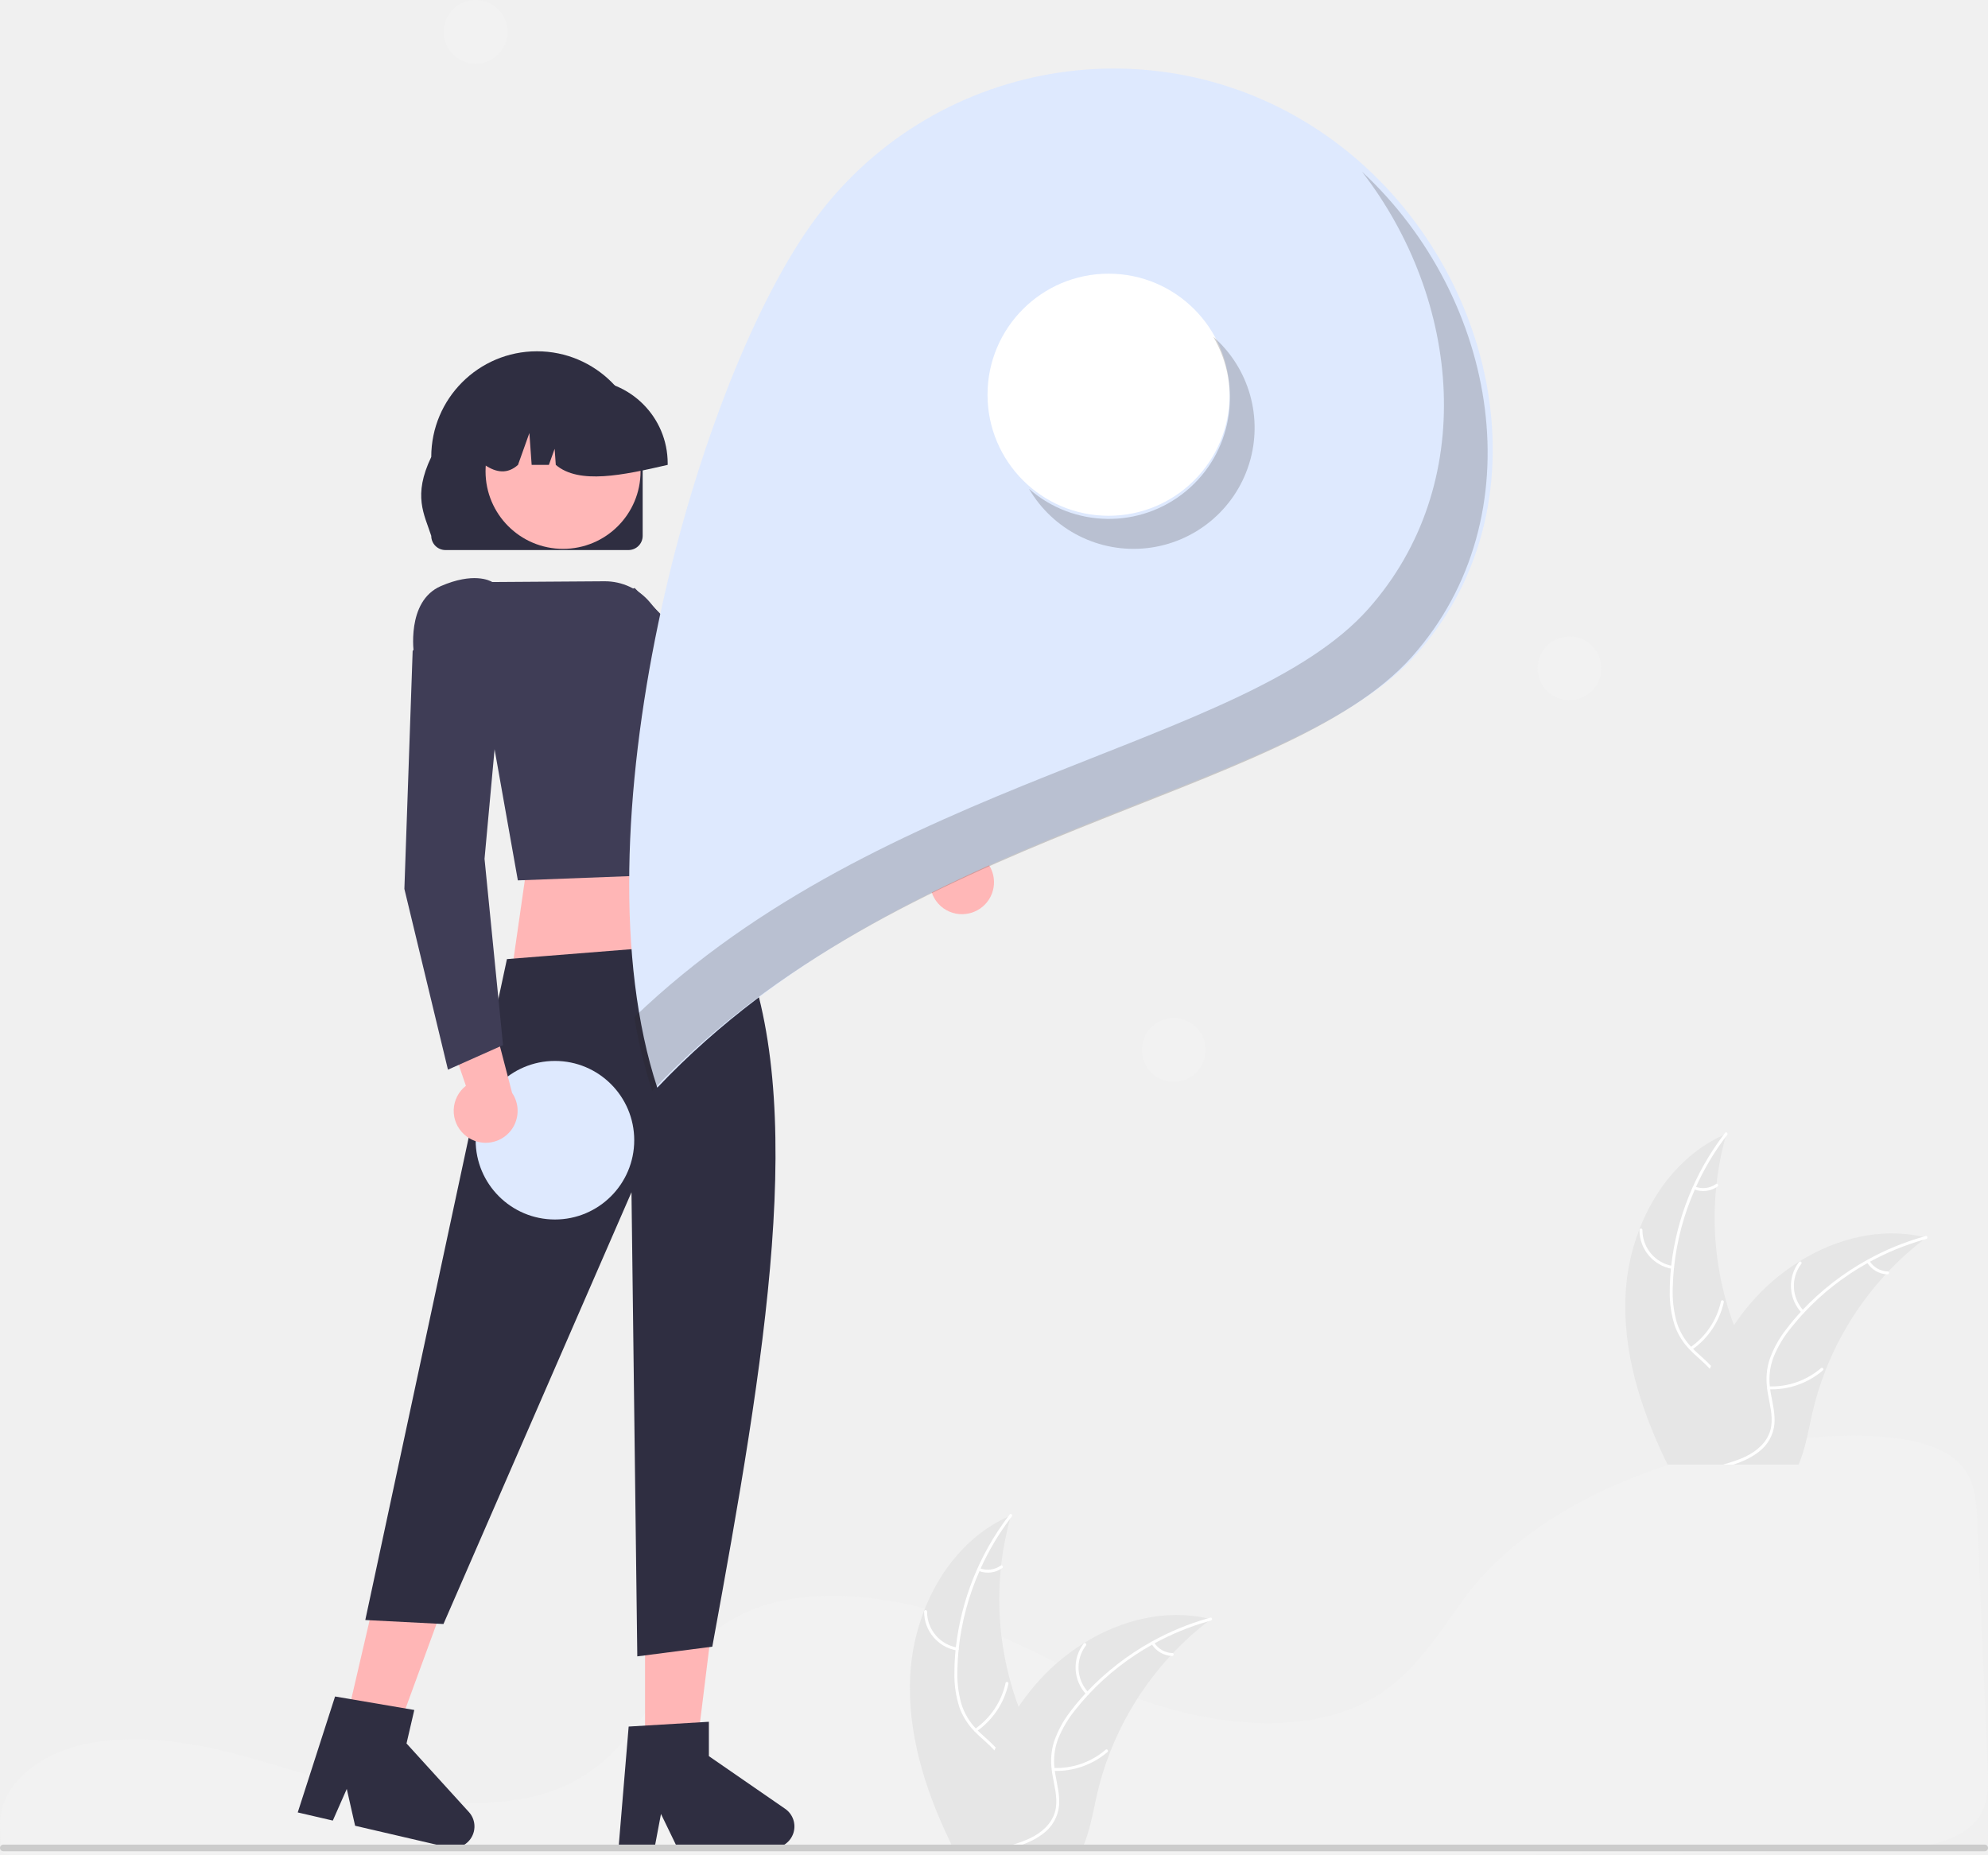
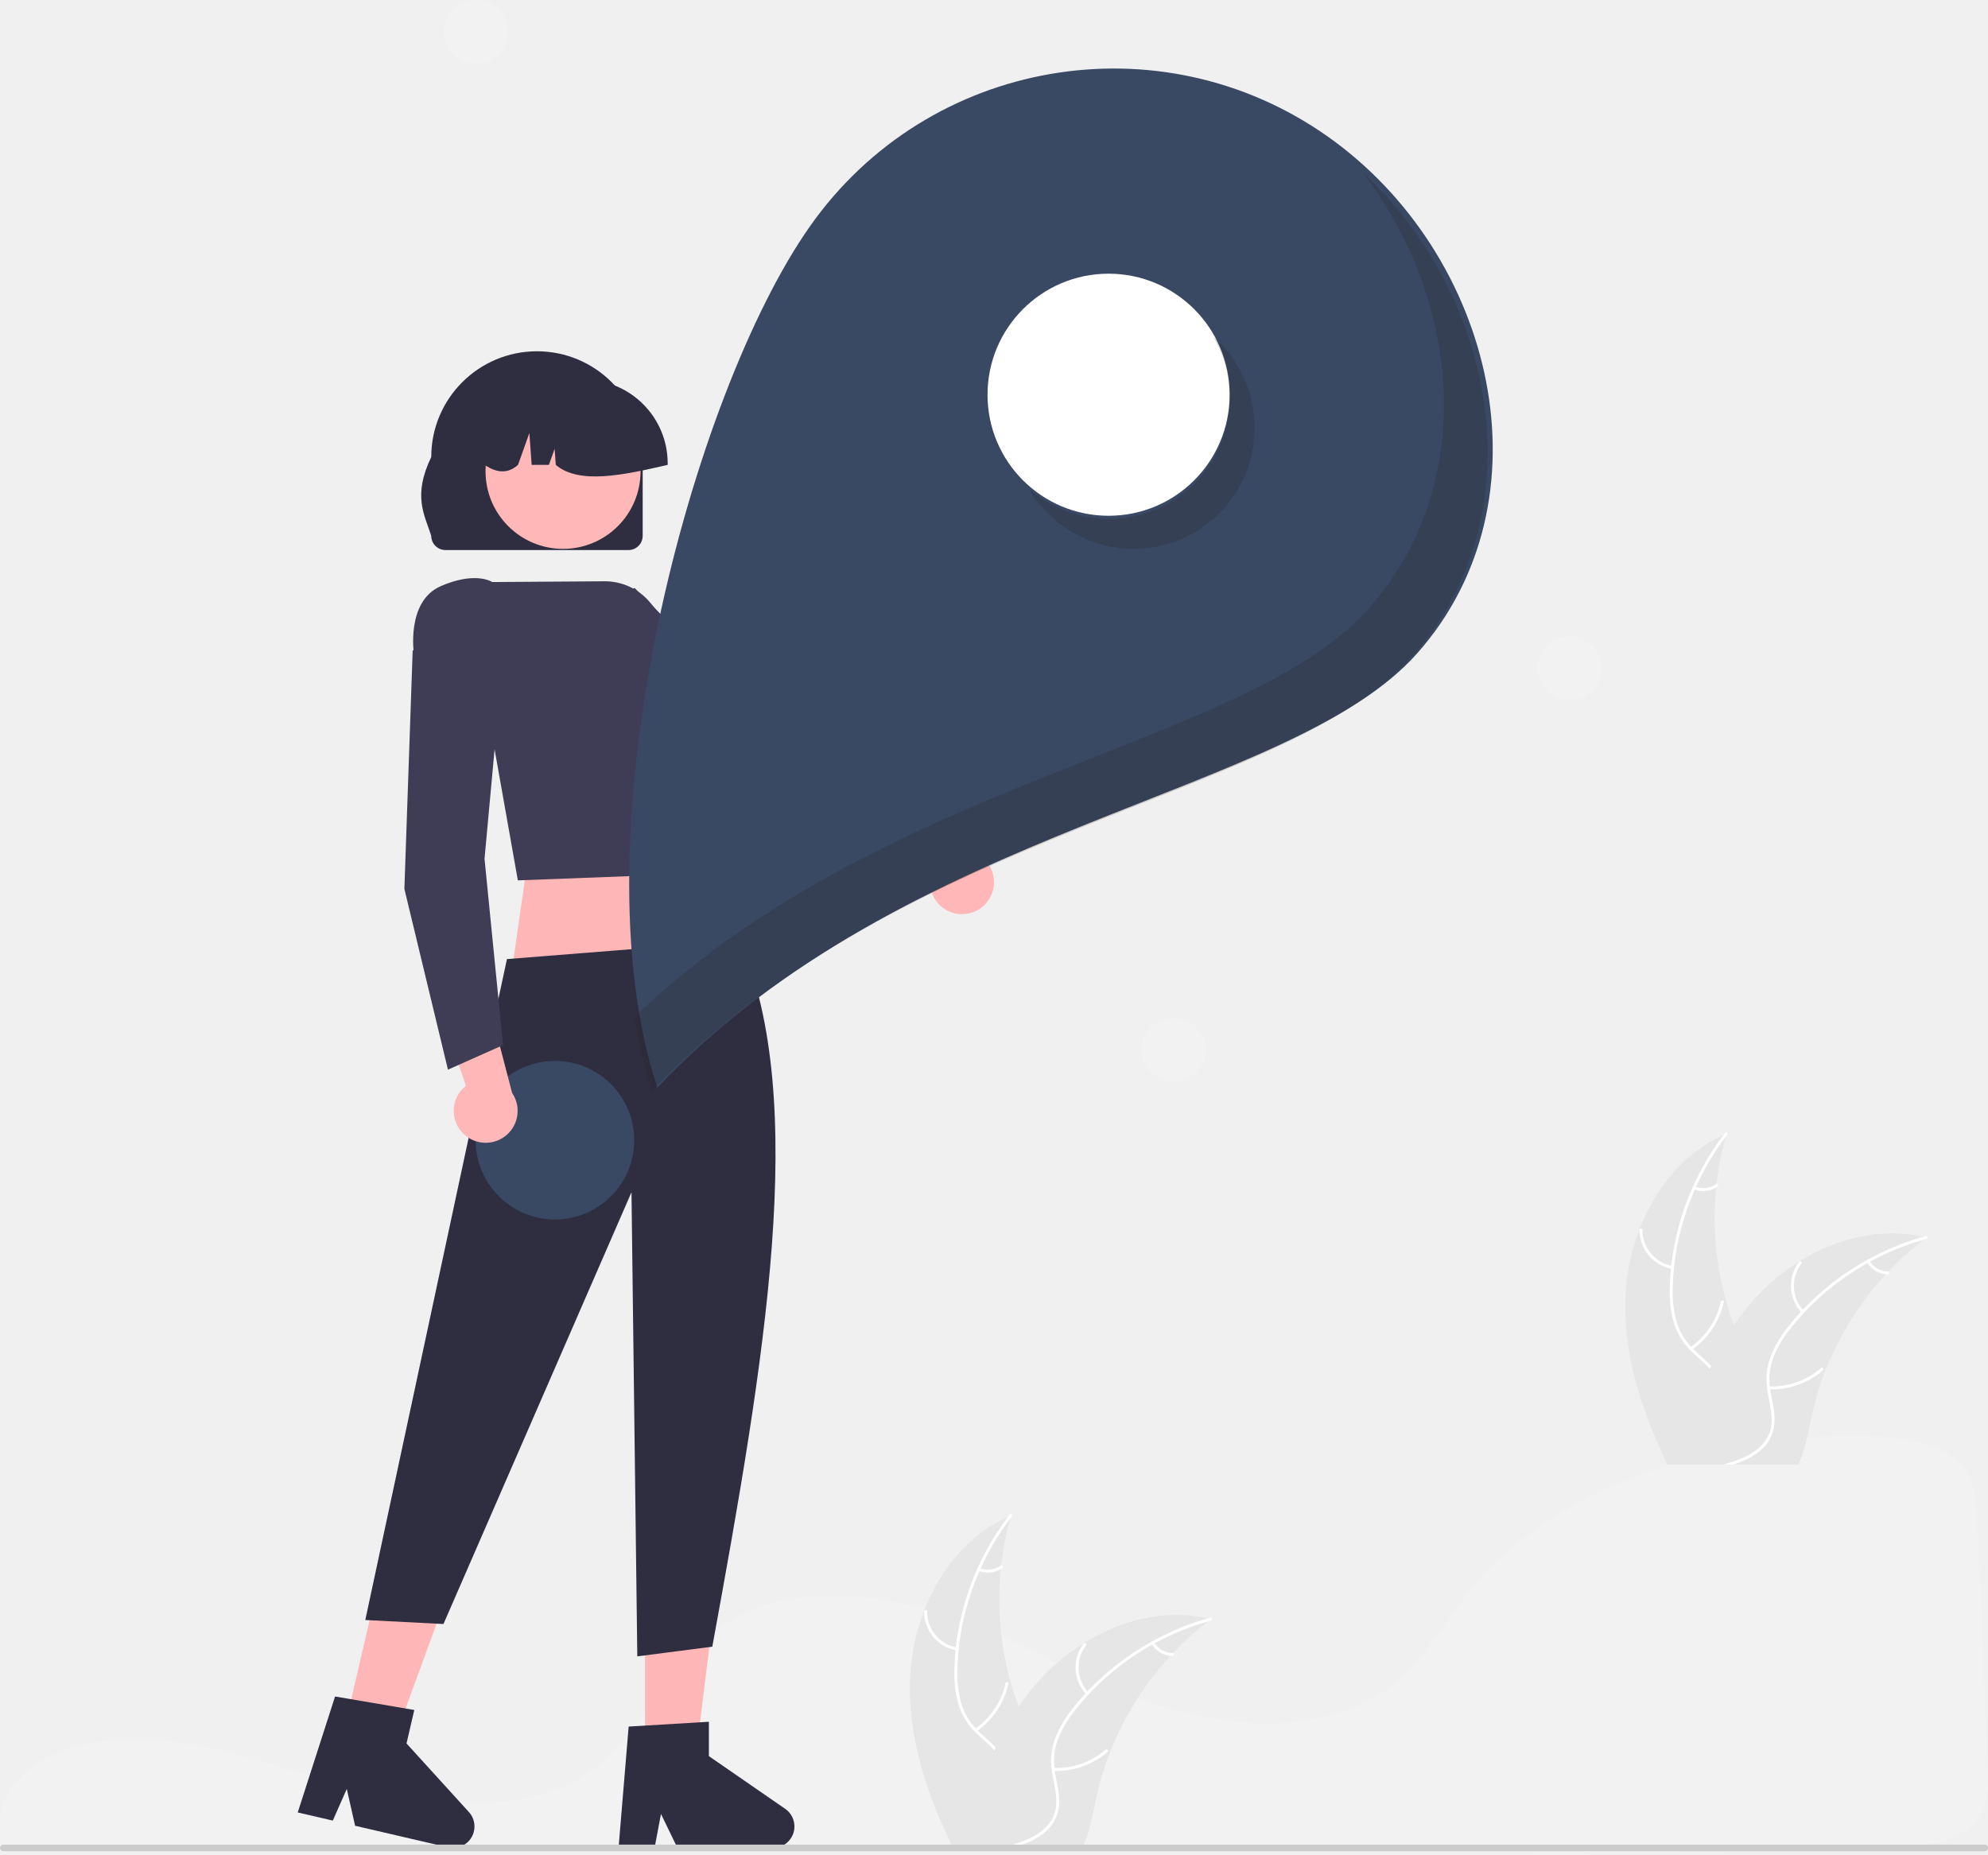
<svg xmlns="http://www.w3.org/2000/svg" data-name="Layer 1" width="748.775" height="698.528" viewBox="0 0 748.775 698.528">
  <path d="M276.629,755.894c-3.6,0-7.207.171-10.729.516l-.513.05c-23.365,2.378-40.456,16.173-39.753,32.09l.136,2.878c.09,1.819.185,3.775.264,5.945.043,1.07,1.311,1.892,2.889,1.892H803.655c40.521-.283,80.896-.64,119.996-1.06a177.652,177.652,0,0,0,21.954-1.31c10.866-1.48,18.408-4.415,23.058-8.972h.001c5.783-5.65,5.965-12.766,5.616-20.805-.712-16.232-1.419-33.285-2.124-50.286-.623-14.983-1.243-29.927-1.863-44.233-.383-8.49-1.235-15.984-7.803-21.712-7.119-6.194-20.101-9.334-38.588-9.334-.223,0-.445,0-.671.001-57.936.237-115.342,23.171-142.845,57.067-3.167,3.903-6.118,8.082-8.972,12.124a158.913,158.913,0,0,1-13.78,17.664,66.95,66.95,0,0,1-9.103,8.169c-.223.178-.479.368-.749.549-.618.464-1.265.911-1.895,1.31a62.041,62.041,0,0,1-11.609,6.076l-.407.157c-.306.126-.638.252-.97.367a68.213,68.213,0,0,1-7.17,2.206c-10.484,2.66-22.405,3.298-35.432,1.894a151.751,151.751,0,0,1-35.23-8.265c-12.062-4.389-23.353-9.86-34.272-15.151-4.796-2.325-9.757-4.729-14.711-7.006-.931-.429-1.847-.848-2.777-1.267-6.051-2.715-11.537-4.957-16.77-6.854a146.279,146.279,0,0,0-39.965-8.521c-14.409-.908-27.107.805-37.732,5.079a60.653,60.653,0,0,0-8.535,4.233c-12.585,7.523-20.343,18.627-27.845,29.365-9.332,13.356-18.983,27.169-38.038,34.329-21.988,8.27-54.084,4.834-76.791-1.141-7.139-1.879-14.27-4.04-21.166-6.131q-4.178-1.267-8.361-2.517c-5.481-1.629-9.966-2.877-14.116-3.931l-1.313-.336c-.73-.183-1.461-.365-2.205-.539-4.929-1.191-9.519-2.129-14.039-2.866l-1.069-.18c-2.144-.325-4.148-.596-6.115-.823l-.785-.09A109.226,109.226,0,0,0,276.629,755.894Z" transform="translate(-225.6125 -100.7359)" fill="#f2f2f2" />
-   <path id="a0461f35-fb70-484f-9ae8-3da4bdd92c77-80" data-name="Path 2996" d="M589.616,444.977a11.965,11.965,0,0,1-13.667-12.231l-39.677-15.248,17.965-12.851,34.924,16.45a12.026,12.026,0,0,1,.454,23.881Z" transform="translate(-225.6125 -100.7359)" fill="#ffb7b7" />
-   <path id="b3dd0798-f166-43d4-ba9c-3d5fa2ca5126-81" data-name="Path 2997" d="M566.943,434.038l6.195-21.853-.305-.208-58.03-39.42-50.163-50.333-29.221,11.675,1.919,9.249.125.113,66.695,59.738.062.03Z" transform="translate(-225.6125 -100.7359)" fill="#3f3d56" />
+   <path id="a0461f35-fb70-484f-9ae8-3da4bdd92c77-374" data-name="Path 2996" d="M589.616,444.977a11.965,11.965,0,0,1-13.667-12.231l-39.677-15.248,17.965-12.851,34.924,16.45a12.026,12.026,0,0,1,.454,23.881Z" transform="translate(-225.6125 -100.7359)" fill="#ffb7b7" />
+   <path id="b3dd0798-f166-43d4-ba9c-3d5fa2ca5126-375" data-name="Path 2997" d="M566.943,434.038l6.195-21.853-.305-.208-58.03-39.42-50.163-50.333-29.221,11.675,1.919,9.249.125.113,66.695,59.738.062.03Z" transform="translate(-225.6125 -100.7359)" fill="#3f3d56" />
  <polygon points="281.883 383.218 192.074 370.629 199.978 315.521 266.096 315.521 281.883 383.218" fill="#ffb6b6" />
  <polygon points="129.283 653.061 147.706 657.342 172.986 588.321 145.796 582.003 129.283 653.061" fill="#ffb6b6" />
  <path d="M337.755,783.457l13.211,3.07,5.257-11.925,3.141,13.877,35.04,8.143a8.087,8.087,0,0,0,7.812-13.318l-23.491-25.828,2.93-12.61-29.84-5.083Z" transform="translate(-225.6125 -100.7359)" fill="#2f2e41" />
  <polygon points="242.956 663.327 261.87 663.327 270.87 590.376 242.956 590.376 242.956 663.327" fill="#ffb6b6" />
  <path d="M458.586,796.833h13.563l2.421-12.806,6.201,12.806h35.974a8.087,8.087,0,0,0,4.595-14.741l-28.728-19.84V749.306L462.396,751.11Z" transform="translate(-225.6125 -100.7359)" fill="#2f2e41" />
  <path d="M416.551,462.014l87.829-6.986c25.918,60.542,9.438,157.191-10.48,265.99l-28.25,3.653-2.191-174.827L392.642,712.484l-29.443-1.505Z" transform="translate(-225.6125 -100.7359)" fill="#2f2e41" />
-   <path id="a1ca5f83-7fa1-45b1-9d3b-bf096f25c0e5-82" data-name="Path 3002" d="M467.675,302.588V272.875a39.816,39.816,0,1,0-79.632,0c-7.018,14.623-2.627,21.576,0,29.714a5.355,5.355,0,0,0,5.346,5.346H462.326A5.355,5.355,0,0,0,467.675,302.588Z" transform="translate(-225.6125 -100.7359)" fill="#2f2e41" />
+   <path id="a1ca5f83-7fa1-45b1-9d3b-bf096f25c0e5-376" data-name="Path 3002" d="M467.675,302.588V272.875a39.816,39.816,0,1,0-79.632,0c-7.018,14.623-2.627,21.576,0,29.714a5.355,5.355,0,0,0,5.346,5.346H462.326A5.355,5.355,0,0,0,467.675,302.588Z" transform="translate(-225.6125 -100.7359)" fill="#2f2e41" />
  <circle id="b14fd05a-a043-4ff7-820e-83dd0ca664c7" data-name="Ellipse 572" cx="212.072" cy="177.559" r="29.192" fill="#ffb7b7" />
-   <path id="b50f9c05-1494-4f26-bcdb-96e0065c79e8-83" data-name="Path 3003" d="M477.094,275.251A31.531,31.531,0,0,0,445.598,243.755h-5.943A31.531,31.531,0,0,0,408.159,275.251v.595c4.451,3.043,8.676,3.488,12.559,0l4.283-11.994.857,11.994h6.492l2.164-6.051.433,6.051c8.768,7.467,25.348,3.889,42.147,0Z" transform="translate(-225.6125 -100.7359)" fill="#2f2e41" />
-   <path id="a0eb6ff4-2fce-4112-9df9-8b4ebb5a5fd4-84" data-name="Path 3004" d="M420.662,432.364l74.325-2.828,4.155-48.624c3.204-8.9,3.256-16.547.154-22.713a22.736,22.736,0,0,0-12.552-10.849l-16.263-19.643a22.136,22.136,0,0,0-17.184-8.011l-42.259.289c-1.018-.612-7.197-3.752-19.382,1.527C378.44,327.24,381.509,347.14,381.542,347.34l.031.187.145.127,28.108,23.675Z" transform="translate(-225.6125 -100.7359)" fill="#3f3d56" />
-   <path d="M759.368,346.873c-47.961,54.051-192.265,64.36-286.194,163.576-31.491-95.901,13.12-261.445,57.579-324.575a139.809,139.809,0,0,1,194.807-33.808C788.69,196.524,810.616,289.118,759.368,346.873Z" transform="translate(-225.6125 -100.7359)" fill="#dee9fe" />
+   <path id="b50f9c05-1494-4f26-bcdb-96e0065c79e8-377" data-name="Path 3003" d="M477.094,275.251A31.531,31.531,0,0,0,445.598,243.755h-5.943A31.531,31.531,0,0,0,408.159,275.251v.595c4.451,3.043,8.676,3.488,12.559,0l4.283-11.994.857,11.994h6.492l2.164-6.051.433,6.051c8.768,7.467,25.348,3.889,42.147,0Z" transform="translate(-225.6125 -100.7359)" fill="#2f2e41" />
+   <path id="a0eb6ff4-2fce-4112-9df9-8b4ebb5a5fd4-378" data-name="Path 3004" d="M420.662,432.364l74.325-2.828,4.155-48.624c3.204-8.9,3.256-16.547.154-22.713a22.736,22.736,0,0,0-12.552-10.849l-16.263-19.643a22.136,22.136,0,0,0-17.184-8.011l-42.259.289c-1.018-.612-7.197-3.752-19.382,1.527C378.44,327.24,381.509,347.14,381.542,347.34l.031.187.145.127,28.108,23.675Z" transform="translate(-225.6125 -100.7359)" fill="#3f3d56" />
+   <path d="M759.368,346.873c-47.961,54.051-192.265,64.36-286.194,163.576-31.491-95.901,13.12-261.445,57.579-324.575a139.809,139.809,0,0,1,194.807-33.808C788.69,196.524,810.616,289.118,759.368,346.873Z" transform="translate(-225.6125 -100.7359)" fill="#394863" />
  <circle id="b262ea8c-1946-46c9-a449-3a1996c39394" data-name="Ellipse 577" cx="417.545" cy="148.688" r="45.596" fill="#fff" />
-   <circle id="bcc29a3a-8123-4529-80aa-6f70df2823cf" data-name="Ellipse 577" cx="209.016" cy="429.505" r="29.865" fill="#dee9fe" />
-   <path id="b815393f-9135-439a-a427-8535fc5e4357-85" data-name="Path 3011" d="M400.463,528.081a11.965,11.965,0,0,1,.63-18.329l-13.725-40.229,21.384,5.555,9.745,37.348a12.026,12.026,0,0,1-18.039,15.656Z" transform="translate(-225.6125 -100.7359)" fill="#ffb7b7" />
-   <path id="b887ab11-b08b-42e6-a61f-ab0e88099db2-86" data-name="Path 3012" d="M394.332,503.667l20.748-9.246-6.97-70.177,6.492-70.764-27.701-14.95-5.869,7.4v.168l-3.11,89.483.017.067Z" transform="translate(-225.6125 -100.7359)" fill="#3f3d56" />
+   <circle id="bcc29a3a-8123-4529-80aa-6f70df2823cf" data-name="Ellipse 577" cx="209.016" cy="429.505" r="29.865" fill="#394863" />
+   <path id="b815393f-9135-439a-a427-8535fc5e4357-379" data-name="Path 3011" d="M400.463,528.081a11.965,11.965,0,0,1,.63-18.329l-13.725-40.229,21.384,5.555,9.745,37.348a12.026,12.026,0,0,1-18.039,15.656Z" transform="translate(-225.6125 -100.7359)" fill="#ffb7b7" />
+   <path id="b887ab11-b08b-42e6-a61f-ab0e88099db2-380" data-name="Path 3012" d="M394.332,503.667l20.748-9.246-6.97-70.177,6.492-70.764-27.701-14.95-5.869,7.4v.168l-3.11,89.483.017.067Z" transform="translate(-225.6125 -100.7359)" fill="#3f3d56" />
  <path d="M889.032,636.775c-1.45,5.44-5.26,9.97-9.86,13.27-.75.54-1.52,1.04-2.3,1.51-.24.14-.48.29-.73.42q-.405.24-.81.45h-21.63c-.39-.79-.77-1.59-1.15-2.38-9.27-19.48-15.78-40.5-14.67-61.91a79.254,79.254,0,0,1,5.17-24.25c5.94-15.47,16.78-28.86,31.69-35.6.37-.17.76-.34,1.14-.5-.12.43-.24.85-.36,1.28a110.785,110.785,0,0,0-3.38,17.59c-.06.46-.11.92-.15,1.39a116.054,116.054,0,0,0,3.72,42.69c.01.03.02.07.03.1q1.275,4.605,2.96,9.07c.88,2.35,1.83,4.67,2.87,6.95C885.912,616.425,891.732,626.625,889.032,636.775Z" transform="translate(-225.6125 -100.7359)" fill="#e6e6e6" />
  <path d="M876.152,528.235c-.21.28-.42.55-.63.83a98.128,98.128,0,0,0-11.12,18.76c-.16.33-.31.66-.44,1a97.813,97.813,0,0,0-7.82,29.24,1.49,1.49,0,0,0-.02.21c-.25,2.36-.4,4.74-.46,7.12a42.48,42.48,0,0,0,1.43,13.24,23.769,23.769,0,0,0,5.46,9.42c.25.27.5.54.77.8.2.21.42.42.63.62,2.02,1.93,4.23,3.72,6.13,5.79a21.432,21.432,0,0,1,2.35,3,14.904,14.904,0,0,1,1.6,12.1c-1.36,5.06-4.47,9.33-7.65,13.4-1.59,2.04-3.23,4.1-4.65,6.28-.52.78-1,1.57-1.44,2.38h-1.26c.42-.81.88-1.6,1.38-2.38,3.65-5.75,8.84-10.69,11.53-17.02,1.82-4.27,2.37-9.11.07-13.3a17.681,17.681,0,0,0-2.43-3.38c-1.83-2.07-4.02-3.84-6.01-5.71-.5-.47-.99-.95-1.46-1.45a24.964,24.964,0,0,1-5.64-8.9,39.23,39.23,0,0,1-1.94-13.13c0-2.84.15-5.7.43-8.54.03-.36.07-.73.11-1.1a100.766,100.766,0,0,1,19.67-49.23c.2-.28.41-.55.62-.82C875.792,526.905,876.582,527.685,876.152,528.235Z" transform="translate(-225.6125 -100.7359)" fill="#fff" />
  <path d="M855.476,578.71a14.807,14.807,0,0,1-12.354-14.663.553.553,0,0,1,1.105-.024,13.711,13.711,0,0,0,11.52,13.616c.701.114.427,1.185-.27,1.071Z" transform="translate(-225.6125 -100.7359)" fill="#fff" />
  <path d="M862.275,608.256a28.539,28.539,0,0,0,11.533-17.308c.151-.695,1.222-.424,1.071.27a29.685,29.685,0,0,1-12.038,17.986c-.585.406-1.148-.544-.566-.948Z" transform="translate(-225.6125 -100.7359)" fill="#fff" />
  <path d="M864.072,547.708a8.381,8.381,0,0,0,7.893-.972c.579-.413,1.142.538.566.948a9.392,9.392,0,0,1-8.73,1.094.571.571,0,0,1-.4-.671.555.555,0,0,1,.671-.4Z" transform="translate(-225.6125 -100.7359)" fill="#fff" />
  <path d="M951.172,566.905c-.35.27-.71.54-1.06.82a110.363,110.363,0,0,0-13.29,12c-.32.33-.64.67-.95,1.01l-.01.01a116.347,116.347,0,0,0-22.66,36.14l-.03.09c-.01.03-.02.05-.03.08a114.445,114.445,0,0,0-5.03,16.42c-1.22,5.46-2.22,11.31-4.13,16.57-.29.81-.61,1.61-.95,2.38h-44.46c.15-.79.31-1.59.47-2.38a160.301,160.301,0,0,1,10.54-33.7c.16-.36.32-.72.5-1.08a108.305,108.305,0,0,1,8.61-15.35.01.01,0,0,1,.01-.01,94.956,94.956,0,0,1,5.8-7.69,79.119,79.119,0,0,1,18.72-16.24c.04-.03.09-.05.13-.08,14.04-8.71,30.68-12.86,46.59-9.27h.01C950.362,566.715,950.762,566.805,951.172,566.905Z" transform="translate(-225.6125 -100.7359)" fill="#e6e6e6" />
  <path d="M951.122,567.435c-.34.09-.68.19-1.01.29a98.589,98.589,0,0,0-20.17,8.27c-.32.17-.64.35-.96.53a98.255,98.255,0,0,0-23.79,18.59.035.035,0,0,0-.01.02c-.08.08-.17.17-.24.25-1.6,1.72-3.14,3.51-4.6,5.35a42.769,42.769,0,0,0-6.82,11.43,23.674,23.674,0,0,0-1.31,10.81c.03.37.08.73.13,1.1.04.29.08.58.13.88.66,4.01,1.8,8.03,1.48,12.12a14.909,14.909,0,0,1-6.01,10.63,23.793,23.793,0,0,1-3.68,2.34,36.853,36.853,0,0,1-5.77,2.38h-3.93c.53-.15,1.05-.3,1.58-.45a48.209,48.209,0,0,0,5.53-1.93,26.912,26.912,0,0,0,3-1.48c4.02-2.31,7.37-5.85,8.07-10.58.61-4.14-.57-8.28-1.27-12.33-.12-.7-.23-1.39-.29-2.08a24.439,24.439,0,0,1,.85-10.46,39.062,39.062,0,0,1,6.36-11.66,83.357,83.357,0,0,1,5.48-6.55q.36-.405.75-.81a100.901,100.901,0,0,1,24.21-18.73h.01a99.287,99.287,0,0,1,21.1-8.74h.01c.33-.1.67-.2,1-.29C951.642,566.155,951.802,567.245,951.122,567.435Z" transform="translate(-225.6125 -100.7359)" fill="#fff" />
  <path d="M904.227,595.285a14.807,14.807,0,0,1-1.036-19.145c.432-.564,1.329.081.896.646a13.711,13.711,0,0,0,1,17.807c.491.514-.372,1.203-.861.692Z" transform="translate(-225.6125 -100.7359)" fill="#fff" />
  <path d="M891.866,622.969a28.539,28.539,0,0,0,19.629-6.876c.539-.464,1.231.397.692.861a29.685,29.685,0,0,1-20.441,7.113c-.712-.028-.589-1.126.119-1.098Z" transform="translate(-225.6125 -100.7359)" fill="#fff" />
  <path d="M929.755,575.707a8.381,8.381,0,0,0,6.888,3.977c.712.019.588,1.117-.119,1.098a9.392,9.392,0,0,1-7.629-4.382.571.571,0,0,1,.084-.776.555.555,0,0,1,.776.084Z" transform="translate(-225.6125 -100.7359)" fill="#fff" />
  <path d="M619.592,780.519c-1.45,5.44-5.26,9.97-9.86,13.27-.75.54-1.52,1.04-2.3,1.51-.24.14-.48.29-.73.42q-.405.24-.81.45h-21.63c-.39-.79-.77-1.59-1.15-2.38-9.27-19.48-15.78-40.5-14.67-61.91a79.254,79.254,0,0,1,5.17-24.25c5.94-15.47,16.78-28.86,31.69-35.6.37-.17.76-.34,1.14-.5-.12.43-.24.85-.36,1.28a110.785,110.785,0,0,0-3.38,17.59c-.06.46-.11.92-.15,1.39a116.054,116.054,0,0,0,3.72,42.69c.01.03.02.07.03.1q1.275,4.605,2.96,9.07c.88,2.35,1.83,4.67,2.87,6.95C616.472,760.169,622.292,770.369,619.592,780.519Z" transform="translate(-225.6125 -100.7359)" fill="#e6e6e6" />
  <path d="M606.712,671.979c-.21.28-.42.55-.63.83a98.129,98.129,0,0,0-11.12,18.76c-.16.33-.31.66-.44,1a97.814,97.814,0,0,0-7.82,29.24,1.49,1.49,0,0,0-.02.21c-.25,2.36-.4,4.74-.46,7.12a42.48,42.48,0,0,0,1.43,13.24,23.769,23.769,0,0,0,5.46,9.42c.25.27.5.54.77.8.2.21.42.42.63.62,2.02,1.93,4.23,3.72,6.13,5.79a21.43,21.43,0,0,1,2.35,3,14.904,14.904,0,0,1,1.6,12.1c-1.36,5.06-4.47,9.33-7.65,13.4-1.59,2.04-3.23,4.1-4.65,6.28-.52.78-1,1.57-1.44,2.38h-1.26c.42-.81.88-1.6,1.38-2.38,3.65-5.75,8.84-10.69,11.53-17.02,1.82-4.27,2.37-9.11.07-13.3a17.682,17.682,0,0,0-2.43-3.38c-1.83-2.07-4.02-3.84-6.01-5.71-.5-.47-.99-.95-1.46-1.45a24.964,24.964,0,0,1-5.64-8.9,39.23,39.23,0,0,1-1.94-13.13c0-2.84.15-5.7.43-8.54.03-.36.07-.73.11-1.1a100.767,100.767,0,0,1,19.67-49.23c.2-.28.41-.55.62-.82C606.352,670.649,607.142,671.429,606.712,671.979Z" transform="translate(-225.6125 -100.7359)" fill="#fff" />
  <path d="M586.036,722.453a14.807,14.807,0,0,1-12.354-14.663.553.553,0,0,1,1.105-.024,13.711,13.711,0,0,0,11.52,13.616c.701.114.427,1.185-.27,1.071Z" transform="translate(-225.6125 -100.7359)" fill="#fff" />
  <path d="M592.835,752a28.539,28.539,0,0,0,11.533-17.308c.151-.695,1.222-.424,1.071.27a29.685,29.685,0,0,1-12.038,17.986c-.585.406-1.148-.544-.566-.948Z" transform="translate(-225.6125 -100.7359)" fill="#fff" />
  <path d="M594.631,691.452a8.381,8.381,0,0,0,7.893-.972c.579-.414,1.142.538.566.948a9.392,9.392,0,0,1-8.73,1.094.571.571,0,0,1-.4-.671.555.555,0,0,1,.671-.4Z" transform="translate(-225.6125 -100.7359)" fill="#fff" />
  <path d="M681.732,710.649c-.35.27-.71.54-1.06.82a110.362,110.362,0,0,0-13.29,12c-.32.33-.64.67-.95,1.01l-.01.01a116.347,116.347,0,0,0-22.66,36.14l-.03.09c-.01.03-.02.05-.03.08a114.443,114.443,0,0,0-5.03,16.42c-1.22,5.46-2.22,11.31-4.13,16.57-.29.81-.61,1.61-.95,2.38h-44.46c.15-.79.31-1.59.47-2.38a160.302,160.302,0,0,1,10.54-33.7c.16-.36.32-.72.5-1.08a108.305,108.305,0,0,1,8.61-15.35.01.01,0,0,1,.01-.01,94.956,94.956,0,0,1,5.8-7.69,79.119,79.119,0,0,1,18.72-16.24c.04-.03.09-.05.13-.08,14.04-8.71,30.68-12.86,46.59-9.27h.01C680.922,710.459,681.322,710.549,681.732,710.649Z" transform="translate(-225.6125 -100.7359)" fill="#e6e6e6" />
  <path d="M681.682,711.179c-.34.09-.68.19-1.01.29a98.589,98.589,0,0,0-20.17,8.27c-.32.17-.64.35-.96.53a98.255,98.255,0,0,0-23.79,18.59.035.035,0,0,0-.01.02c-.08.08-.17.17-.24.25-1.6,1.72-3.14,3.51-4.6,5.35a42.769,42.769,0,0,0-6.82,11.43,23.674,23.674,0,0,0-1.31,10.81c.03.37.08.73.13,1.1.04.29.08.58.13.88.66,4.01,1.8,8.03,1.48,12.12a14.909,14.909,0,0,1-6.01,10.63,23.795,23.795,0,0,1-3.68,2.34,36.851,36.851,0,0,1-5.77,2.38h-3.93c.53-.15,1.05-.3,1.58-.45a48.214,48.214,0,0,0,5.53-1.93,26.914,26.914,0,0,0,3-1.48c4.02-2.31,7.37-5.85,8.07-10.58.61-4.14-.57-8.28-1.27-12.33-.12-.7-.23-1.39-.29-2.08a24.439,24.439,0,0,1,.85-10.46,39.063,39.063,0,0,1,6.36-11.66,83.355,83.355,0,0,1,5.48-6.55q.36-.405.75-.81a100.901,100.901,0,0,1,24.21-18.73h.01a99.288,99.288,0,0,1,21.1-8.74h.01c.33-.1.67-.2,1-.29C682.202,709.899,682.362,710.989,681.682,711.179Z" transform="translate(-225.6125 -100.7359)" fill="#fff" />
  <path d="M634.787,739.028a14.807,14.807,0,0,1-1.036-19.145c.432-.564,1.329.081.896.646a13.711,13.711,0,0,0,1,17.807c.491.514-.372,1.203-.861.692Z" transform="translate(-225.6125 -100.7359)" fill="#fff" />
  <path d="M622.426,766.713a28.539,28.539,0,0,0,19.629-6.876c.539-.464,1.231.397.692.861a29.685,29.685,0,0,1-20.441,7.113c-.712-.028-.589-1.126.119-1.098Z" transform="translate(-225.6125 -100.7359)" fill="#fff" />
  <path d="M660.315,719.45a8.381,8.381,0,0,0,6.888,3.977c.712.019.588,1.117-.119,1.098a9.392,9.392,0,0,1-7.629-4.382.571.571,0,0,1,.084-.776.555.555,0,0,1,.776.084Z" transform="translate(-225.6125 -100.7359)" fill="#fff" />
  <circle cx="442.066" cy="395.5" r="12" fill="#f2f2f2" />
  <circle cx="591.137" cy="251.758" r="12" fill="#f2f2f2" />
  <circle cx="179.143" cy="12" r="12" fill="#f2f2f2" />
-   <path id="f02c4e45-f306-4b42-b3ad-5ddd3016d7d2-87" data-name="Path 2960" d="M226.86,798.08h746.281a1.247,1.247,0,0,0,0-2.494h-746.281a1.247,1.247,0,1,0,0,2.494Z" transform="translate(-225.6125 -100.7359)" fill="#ccc" />
+   <path id="f02c4e45-f306-4b42-b3ad-5ddd3016d7d2-381" data-name="Path 2960" d="M226.86,798.08h746.281a1.247,1.247,0,0,0,0-2.494h-746.281a1.247,1.247,0,1,0,0,2.494Z" transform="translate(-225.6125 -100.7359)" fill="#ccc" />
  <path d="M682.608,227.594a45.59,45.59,0,0,1-69.417,57.289,45.595,45.595,0,1,0,69.417-57.289Z" transform="translate(-225.6125 -100.7359)" fill="#231f20" opacity="0.2" />
  <path d="M738.588,165.397c37.43,48.396,43.886,117.95,2.412,164.69C694.66,382.31,558.39,393.709,464.508,483.905a193.391,193.391,0,0,0,6.751,27.759C565.188,412.448,709.492,402.138,757.453,348.088,804.418,295.161,789.923,212.983,738.588,165.397Z" transform="translate(-225.6125 -100.7359)" fill="#231f20" opacity="0.2" />
</svg>
